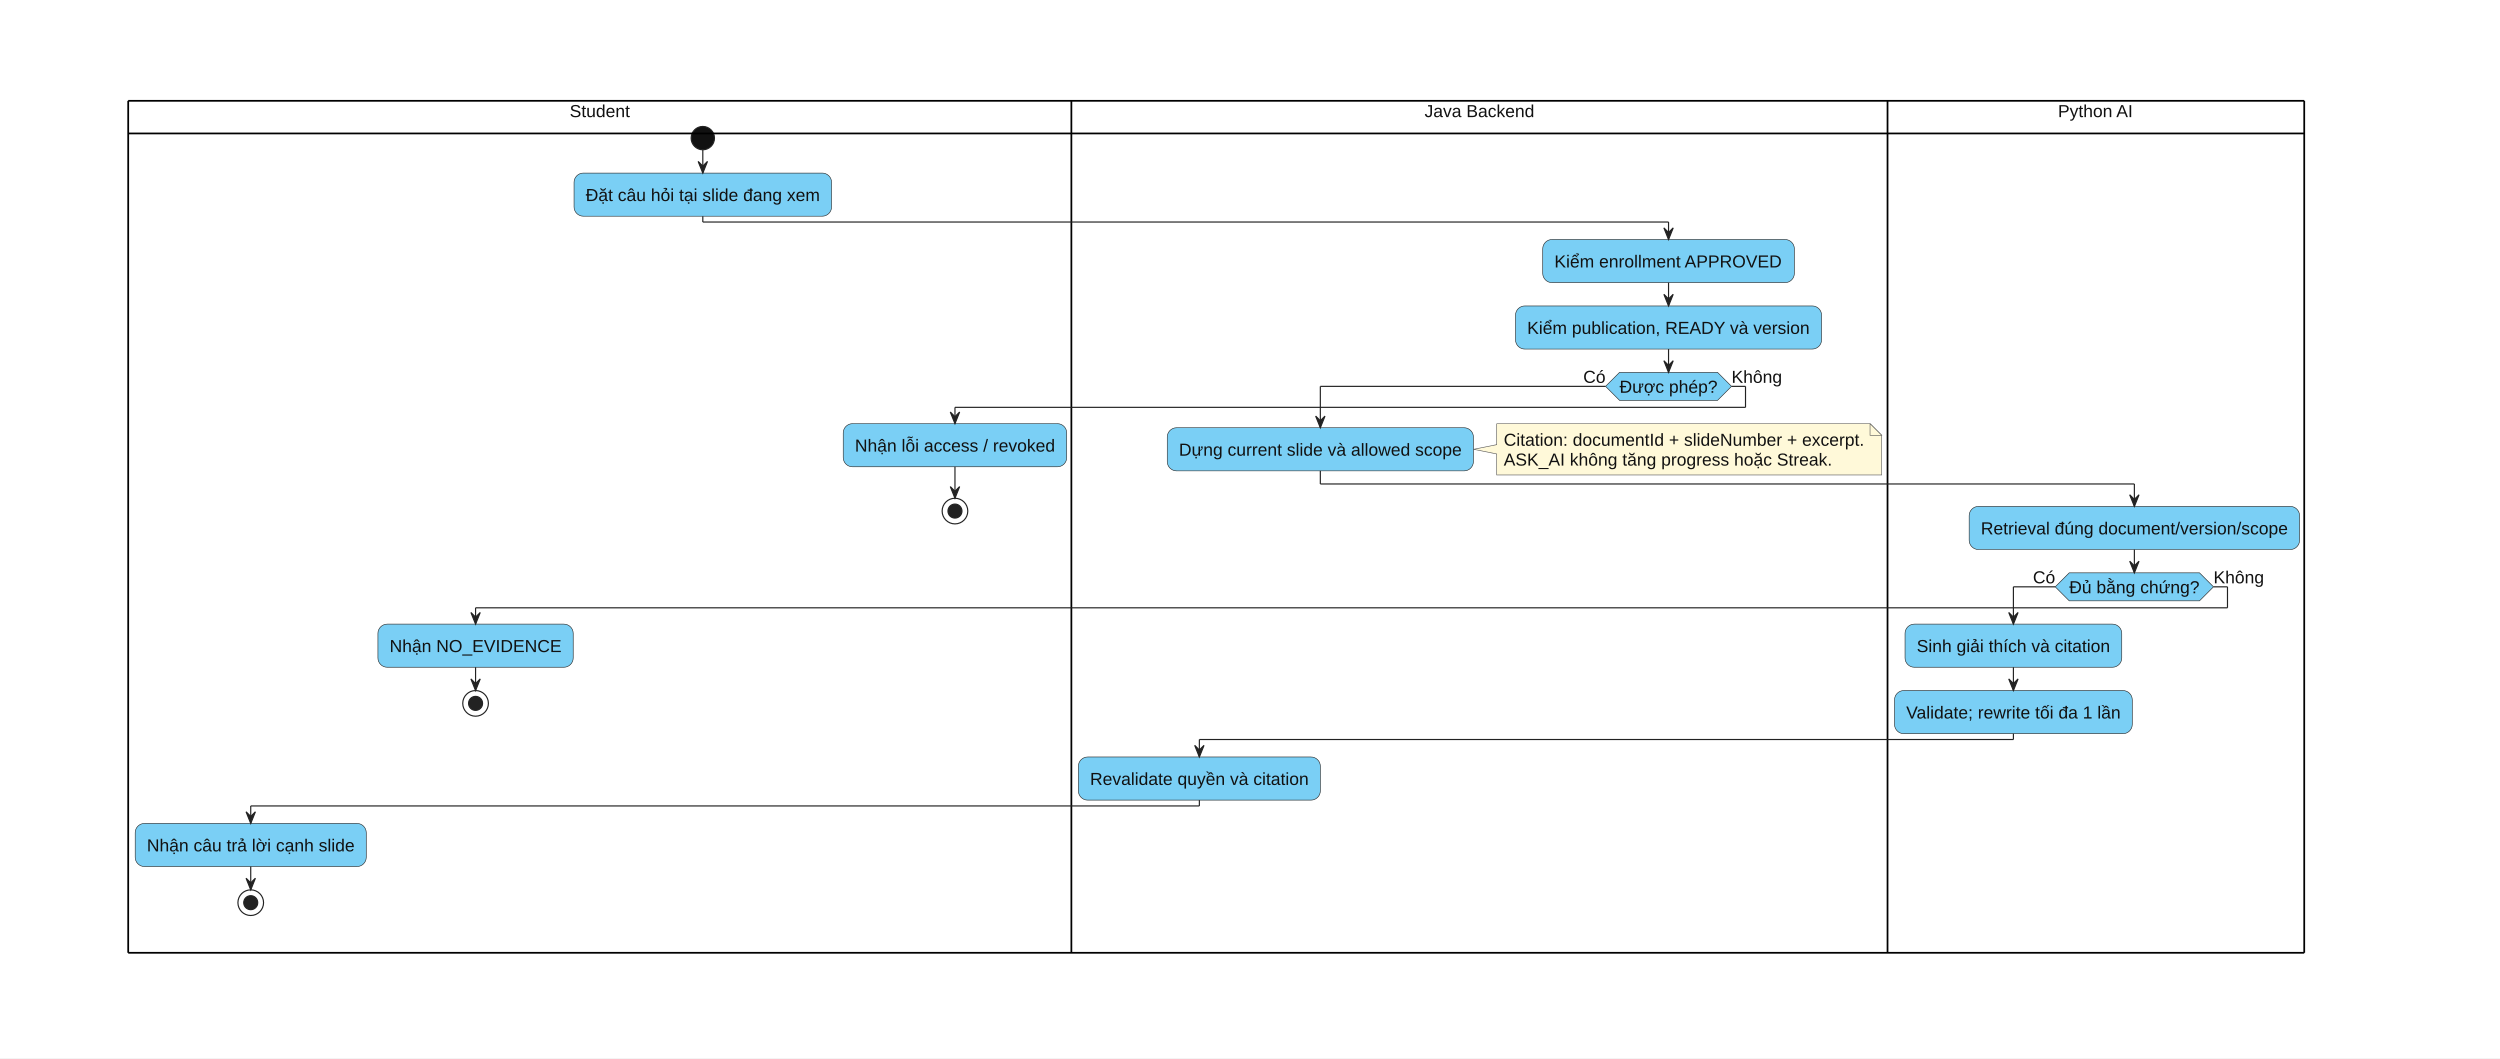
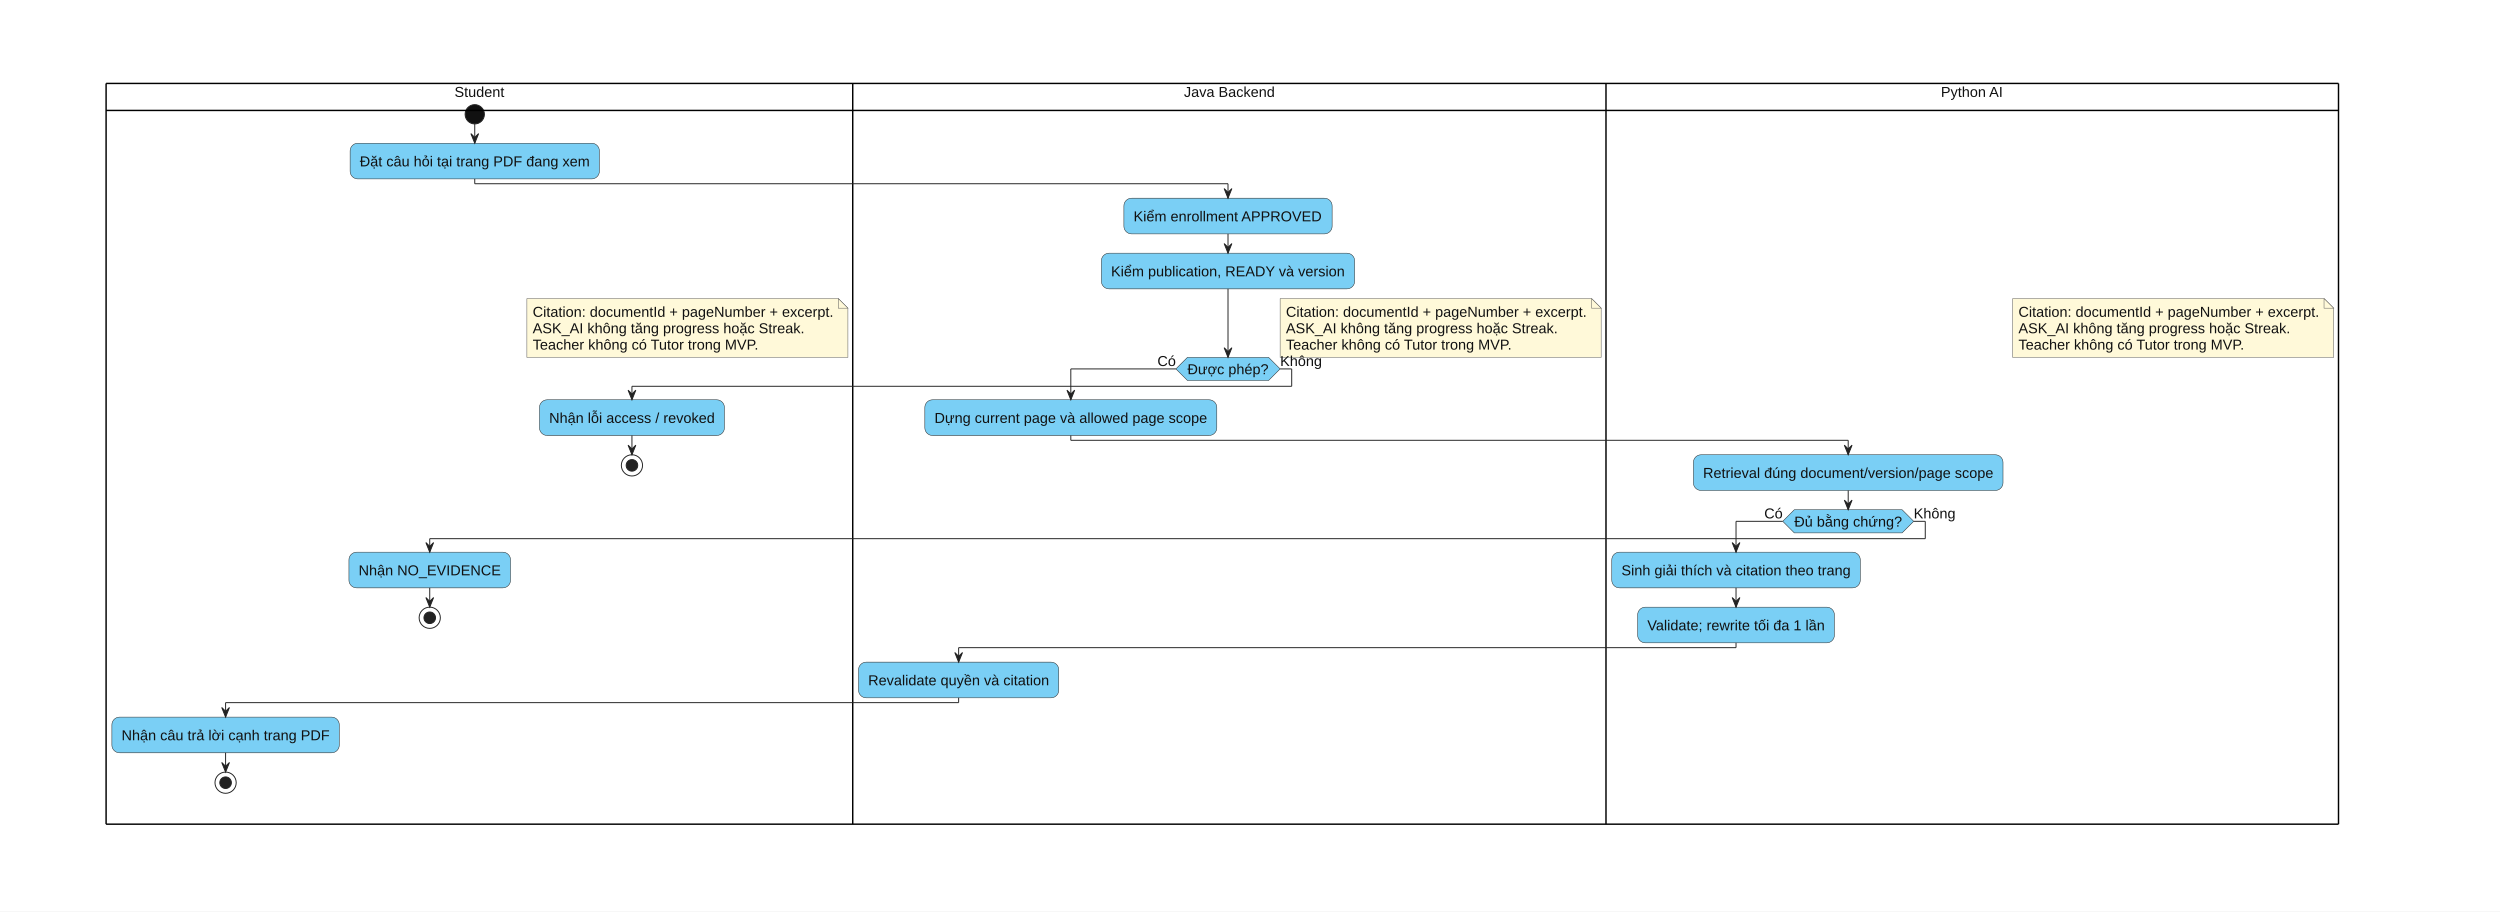
- <svg xmlns="http://www.w3.org/2000/svg" version="1.1" viewBox="-100 -80 2145 908" width="2145" height="908">
-   <rect x="-100" y="-80" width="2145" height="908" fill="#FFFFFF" />
+ <svg xmlns="http://www.w3.org/2000/svg" version="1.1" viewBox="-100 -80 2592 945" width="2592" height="945">
+   <rect x="-100" y="-80" width="2592" height="945" fill="#FFFFFF" />
  <defs />
  <g>
-     <rect x="10" y="6.50" width="1868.11" height="17" fill="#00000000" stroke="#00000000" stroke-width="1" />
-     <circle cx="503.01" cy="38.50" r="10" fill="#111111" stroke="#222222" stroke-width="1" />
-     <rect x="392.54" y="68.50" width="220.95" height="37" rx="8" ry="8" fill="#7ACFF5" stroke="#222222" stroke-width="0.50" />
-     <text x="402.54" y="92.50" font-size="15" fill="#111111" xml:space="preserve" style="white-space: pre" font-family="Arial">Đặt câu hỏi tại slide đang xem</text>
-     <rect x="16" y="626.50" width="198.26" height="37" rx="8" ry="8" fill="#7ACFF5" stroke="#222222" stroke-width="0.50" />
-     <text x="26" y="650.50" font-size="15" fill="#111111" xml:space="preserve" style="white-space: pre" font-family="Arial">Nhận câu trả lời cạnh slide</text>
-     <circle cx="115.13" cy="694.50" r="11" fill="#00000000" stroke="#222222" stroke-width="1" />
-     <circle cx="115.13" cy="694.50" r="6" fill="#222222" stroke="#222222" stroke-width="1" />
-     <rect x="224.26" y="455.50" width="167.55" height="37" rx="8" ry="8" fill="#7ACFF5" stroke="#222222" stroke-width="0.50" />
-     <text x="234.26" y="479.50" font-size="15" fill="#111111" xml:space="preserve" style="white-space: pre" font-family="Arial">Nhận NO_EVIDENCE</text>
-     <circle cx="308.04" cy="523.50" r="11" fill="#00000000" stroke="#222222" stroke-width="1" />
-     <circle cx="308.04" cy="523.50" r="6" fill="#222222" stroke="#222222" stroke-width="1" />
-     <rect x="623.49" y="283.50" width="191.75" height="37" rx="8" ry="8" fill="#7ACFF5" stroke="#222222" stroke-width="0.50" />
-     <text x="633.49" y="307.50" font-size="15" fill="#111111" xml:space="preserve" style="white-space: pre" font-family="Arial">Nhận lỗi access / revoked</text>
-     <circle cx="719.36" cy="358.50" r="11" fill="#00000000" stroke="#222222" stroke-width="1" />
-     <circle cx="719.36" cy="358.50" r="6" fill="#222222" stroke="#222222" stroke-width="1" />
-     <line x1="10" y1="6.50" x2="10" y2="737.50" stroke="#000000" stroke-width="1.50" />
-     <rect x="1223.66" y="125.50" width="215.90" height="37" rx="8" ry="8" fill="#7ACFF5" stroke="#222222" stroke-width="0.50" />
-     <text x="1233.66" y="149.50" font-size="15" fill="#111111" xml:space="preserve" style="white-space: pre" font-family="Arial">Kiểm enrollment APPROVED</text>
-     <rect x="1200.31" y="182.50" width="262.61" height="37" rx="8" ry="8" fill="#7ACFF5" stroke="#222222" stroke-width="0.50" />
-     <text x="1210.31" y="206.50" font-size="15" fill="#111111" xml:space="preserve" style="white-space: pre" font-family="Arial">Kiểm publication, READY và version</text>
-     <polygon points="1289.56,239.50 1373.65,239.50 1385.65,251.50 1373.65,263.50 1289.56,263.50 1277.56,251.50 1289.56,239.50" fill="#7ACFF5" stroke="#222222" stroke-width="0.50" />
-     <text x="1289.56" y="257" font-size="15" fill="#111111" xml:space="preserve" style="white-space: pre" font-family="Arial">Được phép?</text>
-     <text x="1258.39" y="248.50" font-size="15" fill="#111111" xml:space="preserve" style="white-space: pre" font-family="Arial">Có</text>
-     <text x="1385.65" y="248.50" font-size="15" fill="#111111" xml:space="preserve" style="white-space: pre" font-family="Arial">Không</text>
-     <path d="M1184.18,283.50 L1184.18,301.50 L1164.18,305.50 L1184.18,309.50 L1184.18,327.50 A0,0 0 0 0 1184.18,327.50 L1514.50,327.50 A0,0 0 0 0 1514.50,327.50 L1514.50,293.50 L1504.50,283.50 L1184.18,283.50 A0,0 0 0 0 1184.18,283.50" fill="#FFF9D9" stroke="#555555" stroke-width="0.50" />
-     <path d="M1504.50,283.50 L1504.50,293.50 L1514.50,293.50 L1504.50,283.50" fill="#FFF9D9" stroke="#555555" stroke-width="0.50" />
-     <text x="1190.18" y="302.50" font-size="15" fill="#111111" xml:space="preserve" style="white-space: pre" font-family="Arial">Citation: documentId + slideNumber + excerpt.</text>
-     <text x="1190.18" y="319.50" font-size="15" fill="#111111" xml:space="preserve" style="white-space: pre" font-family="Arial">ASK_AI không tăng progress hoặc Streak.</text>
-     <rect x="901.51" y="287" width="262.67" height="37" rx="8" ry="8" fill="#7ACFF5" stroke="#222222" stroke-width="0.50" />
-     <text x="911.51" y="311" font-size="15" fill="#111111" xml:space="preserve" style="white-space: pre" font-family="Arial">Dựng current slide và allowed scope</text>
-     <rect x="825.24" y="569.50" width="207.62" height="37" rx="8" ry="8" fill="#7ACFF5" stroke="#222222" stroke-width="0.50" />
-     <text x="835.24" y="593.50" font-size="15" fill="#111111" xml:space="preserve" style="white-space: pre" font-family="Arial">Revalidate quyền và citation</text>
-     <line x1="819.24" y1="6.50" x2="819.24" y2="737.50" stroke="#000000" stroke-width="1.50" />
-     <rect x="1589.55" y="354.50" width="283.48" height="37" rx="8" ry="8" fill="#7ACFF5" stroke="#222222" stroke-width="0.50" />
-     <text x="1599.55" y="378.50" font-size="15" fill="#111111" xml:space="preserve" style="white-space: pre" font-family="Arial">Retrieval đúng document/version/scope</text>
-     <polygon points="1675.39,411.50 1787.18,411.50 1799.18,423.50 1787.18,435.50 1675.39,435.50 1663.39,423.50 1675.39,411.50" fill="#7ACFF5" stroke="#222222" stroke-width="0.50" />
-     <text x="1675.39" y="429" font-size="15" fill="#111111" xml:space="preserve" style="white-space: pre" font-family="Arial">Đủ bằng chứng?</text>
-     <text x="1644.22" y="420.50" font-size="15" fill="#111111" xml:space="preserve" style="white-space: pre" font-family="Arial">Có</text>
-     <text x="1799.18" y="420.50" font-size="15" fill="#111111" xml:space="preserve" style="white-space: pre" font-family="Arial">Không</text>
-     <rect x="1534.53" y="455.50" width="185.93" height="37" rx="8" ry="8" fill="#7ACFF5" stroke="#222222" stroke-width="0.50" />
-     <text x="1544.53" y="479.50" font-size="15" fill="#111111" xml:space="preserve" style="white-space: pre" font-family="Arial">Sinh giải thích và citation</text>
-     <rect x="1525.50" y="512.50" width="203.99" height="37" rx="8" ry="8" fill="#7ACFF5" stroke="#222222" stroke-width="0.50" />
-     <text x="1535.50" y="536.50" font-size="15" fill="#111111" xml:space="preserve" style="white-space: pre" font-family="Arial">Validate; rewrite tối đa 1 lần</text>
-     <line x1="1519.50" y1="6.50" x2="1519.50" y2="737.50" stroke="#000000" stroke-width="1.50" />
-     <line x1="1877.03" y1="6.50" x2="1877.03" y2="737.50" stroke="#000000" stroke-width="1.50" />
-     <line x1="503.01" y1="48.50" x2="503.01" y2="68.50" stroke="#222222" stroke-width="1" />
-     <polygon points="499.01,58.50 503.01,68.50 507.01,58.50 503.01,62.50" fill="#222222" stroke="#222222" stroke-width="1" />
-     <line x1="115.13" y1="663.50" x2="115.13" y2="683.50" stroke="#222222" stroke-width="1" />
-     <polygon points="111.13,673.50 115.13,683.50 119.13,673.50 115.13,677.50" fill="#222222" stroke="#222222" stroke-width="1" />
-     <line x1="308.04" y1="492.50" x2="308.04" y2="512.50" stroke="#222222" stroke-width="1" />
-     <polygon points="304.04,502.50 308.04,512.50 312.04,502.50 308.04,506.50" fill="#222222" stroke="#222222" stroke-width="1" />
-     <line x1="719.36" y1="320.50" x2="719.36" y2="347.50" stroke="#222222" stroke-width="1" />
-     <polygon points="715.36,337.50 719.36,347.50 723.36,337.50 719.36,341.50" fill="#222222" stroke="#222222" stroke-width="1" />
-     <line x1="1331.61" y1="162.50" x2="1331.61" y2="182.50" stroke="#222222" stroke-width="1" />
-     <polygon points="1327.61,172.50 1331.61,182.50 1335.61,172.50 1331.61,176.50" fill="#222222" stroke="#222222" stroke-width="1" />
-     <line x1="1277.56" y1="251.50" x2="1032.84" y2="251.50" stroke="#222222" stroke-width="1" />
-     <line x1="1032.84" y1="251.50" x2="1032.84" y2="287" stroke="#222222" stroke-width="1" />
-     <polygon points="1028.84,277 1032.84,287 1036.84,277 1032.84,281" fill="#222222" stroke="#222222" stroke-width="1" />
-     <line x1="1331.61" y1="219.50" x2="1331.61" y2="239.50" stroke="#222222" stroke-width="1" />
-     <polygon points="1327.61,229.50 1331.61,239.50 1335.61,229.50 1331.61,233.50" fill="#222222" stroke="#222222" stroke-width="1" />
-     <line x1="1627.50" y1="492.50" x2="1627.50" y2="512.50" stroke="#222222" stroke-width="1" />
-     <polygon points="1623.50,502.50 1627.50,512.50 1631.50,502.50 1627.50,506.50" fill="#222222" stroke="#222222" stroke-width="1" />
-     <line x1="1663.39" y1="423.50" x2="1627.50" y2="423.50" stroke="#222222" stroke-width="1" />
-     <line x1="1627.50" y1="423.50" x2="1627.50" y2="455.50" stroke="#222222" stroke-width="1" />
-     <polygon points="1623.50,445.50 1627.50,455.50 1631.50,445.50 1627.50,449.50" fill="#222222" stroke="#222222" stroke-width="1" />
-     <line x1="1731.29" y1="391.50" x2="1731.29" y2="411.50" stroke="#222222" stroke-width="1" />
-     <polygon points="1727.29,401.50 1731.29,411.50 1735.29,401.50 1731.29,405.50" fill="#222222" stroke="#222222" stroke-width="1" />
-     <line x1="503.01" y1="105.50" x2="503.01" y2="110.50" stroke="#222222" stroke-width="1" />
-     <line x1="503.01" y1="110.50" x2="1331.61" y2="110.50" stroke="#222222" stroke-width="1" />
-     <line x1="1331.61" y1="110.50" x2="1331.61" y2="125.50" stroke="#222222" stroke-width="1" />
-     <polygon points="1327.61,115.50 1331.61,125.50 1335.61,115.50 1331.61,119.50" fill="#222222" stroke="#222222" stroke-width="1" />
-     <line x1="1032.84" y1="324" x2="1032.84" y2="335.25" stroke="#222222" stroke-width="1" />
-     <line x1="1032.84" y1="335.25" x2="1731.29" y2="335.25" stroke="#222222" stroke-width="1" />
-     <line x1="1731.29" y1="335.25" x2="1731.29" y2="354.50" stroke="#222222" stroke-width="1" />
-     <polygon points="1727.29,344.50 1731.29,354.50 1735.29,344.50 1731.29,348.50" fill="#222222" stroke="#222222" stroke-width="1" />
-     <line x1="1627.50" y1="549.50" x2="1627.50" y2="554.50" stroke="#222222" stroke-width="1" />
-     <line x1="1627.50" y1="554.50" x2="929.05" y2="554.50" stroke="#222222" stroke-width="1" />
-     <line x1="929.05" y1="554.50" x2="929.05" y2="569.50" stroke="#222222" stroke-width="1" />
-     <polygon points="925.05,559.50 929.05,569.50 933.05,559.50 929.05,563.50" fill="#222222" stroke="#222222" stroke-width="1" />
-     <line x1="929.05" y1="606.50" x2="929.05" y2="611.50" stroke="#222222" stroke-width="1" />
-     <line x1="929.05" y1="611.50" x2="115.13" y2="611.50" stroke="#222222" stroke-width="1" />
-     <line x1="115.13" y1="611.50" x2="115.13" y2="626.50" stroke="#222222" stroke-width="1" />
-     <polygon points="111.13,616.50 115.13,626.50 119.13,616.50 115.13,620.50" fill="#222222" stroke="#222222" stroke-width="1" />
-     <line x1="1799.18" y1="423.50" x2="1811.18" y2="423.50" stroke="#222222" stroke-width="1" />
-     <line x1="1811.18" y1="423.50" x2="1811.18" y2="441.50" stroke="#222222" stroke-width="1" />
-     <line x1="1811.18" y1="441.50" x2="308.04" y2="441.50" stroke="#222222" stroke-width="1" />
-     <line x1="308.04" y1="441.50" x2="308.04" y2="455.50" stroke="#222222" stroke-width="1" />
-     <polygon points="304.04,445.50 308.04,455.50 312.04,445.50 308.04,449.50" fill="#222222" stroke="#222222" stroke-width="1" />
-     <line x1="1385.65" y1="251.50" x2="1397.65" y2="251.50" stroke="#222222" stroke-width="1" />
-     <line x1="1397.65" y1="251.50" x2="1397.65" y2="269.50" stroke="#222222" stroke-width="1" />
-     <line x1="1397.65" y1="269.50" x2="719.36" y2="269.50" stroke="#222222" stroke-width="1" />
-     <line x1="719.36" y1="269.50" x2="719.36" y2="283.50" stroke="#222222" stroke-width="1" />
-     <polygon points="715.36,273.50 719.36,283.50 723.36,273.50 719.36,277.50" fill="#222222" stroke="#222222" stroke-width="1" />
-     <text x="388.77" y="20.50" font-size="15" fill="#111111" xml:space="preserve" style="white-space: pre" font-family="Arial">Student</text>
-     <text x="1122.26" y="20.50" font-size="15" fill="#111111" xml:space="preserve" style="white-space: pre" font-family="Arial">Java Backend</text>
-     <text x="1665.74" y="20.50" font-size="15" fill="#111111" xml:space="preserve" style="white-space: pre" font-family="Arial">Python AI</text>
+     <rect x="10" y="6.50" width="2315.65" height="17" fill="#00000000" stroke="#00000000" stroke-width="1" />
+     <circle cx="392.22" cy="38.50" r="10" fill="#111111" stroke="#222222" stroke-width="1" />
+     <rect x="263.00" y="68.50" width="258.45" height="37" rx="8" ry="8" fill="#7ACFF5" stroke="#222222" stroke-width="0.50" />
+     <text x="273.00" y="92.50" font-size="15" fill="#111111" xml:space="preserve" style="white-space: pre" font-family="Arial">Đặt câu hỏi tại trang PDF đang xem</text>
+     <path d="M446.27,229.50 L446.27,290.50 L779.11,290.50 L779.11,239.50 L769.11,229.50 L446.27,229.50" fill="#FFF9D9" stroke="#555555" stroke-width="0.50" />
+     <path d="M769.11,229.50 L769.11,239.50 L779.11,239.50 L769.11,229.50" fill="#FFF9D9" stroke="#555555" stroke-width="0.50" />
+     <text x="452.27" y="248.50" font-size="15" fill="#111111" xml:space="preserve" style="white-space: pre" font-family="Arial">Citation: documentId + pageNumber + excerpt.</text>
+     <text x="452.27" y="265.50" font-size="15" fill="#111111" xml:space="preserve" style="white-space: pre" font-family="Arial">ASK_AI không tăng progress hoặc Streak.</text>
+     <text x="452.27" y="282.50" font-size="15" fill="#111111" xml:space="preserve" style="white-space: pre" font-family="Arial">Teacher không có Tutor trong MVP.</text>
+     <rect x="16" y="663.50" width="235.77" height="37" rx="8" ry="8" fill="#7ACFF5" stroke="#222222" stroke-width="0.50" />
+     <text x="26" y="687.50" font-size="15" fill="#111111" xml:space="preserve" style="white-space: pre" font-family="Arial">Nhận câu trả lời cạnh trang PDF</text>
+     <circle cx="133.89" cy="731.50" r="11" fill="#00000000" stroke="#222222" stroke-width="1" />
+     <circle cx="133.89" cy="731.50" r="6" fill="#222222" stroke="#222222" stroke-width="1" />
+     <rect x="261.77" y="492.50" width="167.55" height="37" rx="8" ry="8" fill="#7ACFF5" stroke="#222222" stroke-width="0.50" />
+     <text x="271.77" y="516.50" font-size="15" fill="#111111" xml:space="preserve" style="white-space: pre" font-family="Arial">Nhận NO_EVIDENCE</text>
+     <circle cx="345.55" cy="560.50" r="11" fill="#00000000" stroke="#222222" stroke-width="1" />
+     <circle cx="345.55" cy="560.50" r="6" fill="#222222" stroke="#222222" stroke-width="1" />
+     <rect x="459.33" y="334.50" width="191.75" height="37" rx="8" ry="8" fill="#7ACFF5" stroke="#222222" stroke-width="0.50" />
+     <text x="469.33" y="358.50" font-size="15" fill="#111111" xml:space="preserve" style="white-space: pre" font-family="Arial">Nhận lỗi access / revoked</text>
+     <circle cx="555.20" cy="402.50" r="11" fill="#00000000" stroke="#222222" stroke-width="1" />
+     <circle cx="555.20" cy="402.50" r="6" fill="#222222" stroke="#222222" stroke-width="1" />
+     <line x1="10" y1="6.50" x2="10" y2="774.50" stroke="#000000" stroke-width="1.50" />
+     <rect x="1065.25" y="125.50" width="215.90" height="37" rx="8" ry="8" fill="#7ACFF5" stroke="#222222" stroke-width="0.50" />
+     <text x="1075.25" y="149.50" font-size="15" fill="#111111" xml:space="preserve" style="white-space: pre" font-family="Arial">Kiểm enrollment APPROVED</text>
+     <rect x="1041.90" y="182.50" width="262.61" height="37" rx="8" ry="8" fill="#7ACFF5" stroke="#222222" stroke-width="0.50" />
+     <text x="1051.90" y="206.50" font-size="15" fill="#111111" xml:space="preserve" style="white-space: pre" font-family="Arial">Kiểm publication, READY và version</text>
+     <path d="M1227.24,229.50 L1227.24,290.50 L1560.09,290.50 L1560.09,239.50 L1550.09,229.50 L1227.24,229.50" fill="#FFF9D9" stroke="#555555" stroke-width="0.50" />
+     <path d="M1550.09,229.50 L1550.09,239.50 L1560.09,239.50 L1550.09,229.50" fill="#FFF9D9" stroke="#555555" stroke-width="0.50" />
+     <text x="1233.24" y="248.50" font-size="15" fill="#111111" xml:space="preserve" style="white-space: pre" font-family="Arial">Citation: documentId + pageNumber + excerpt.</text>
+     <text x="1233.24" y="265.50" font-size="15" fill="#111111" xml:space="preserve" style="white-space: pre" font-family="Arial">ASK_AI không tăng progress hoặc Streak.</text>
+     <text x="1233.24" y="282.50" font-size="15" fill="#111111" xml:space="preserve" style="white-space: pre" font-family="Arial">Teacher không có Tutor trong MVP.</text>
+     <polygon points="1131.15,290.50 1215.24,290.50 1227.24,302.50 1215.24,314.50 1131.15,314.50 1119.15,302.50 1131.15,290.50" fill="#7ACFF5" stroke="#222222" stroke-width="0.50" />
+     <text x="1131.15" y="308" font-size="15" fill="#111111" xml:space="preserve" style="white-space: pre" font-family="Arial">Được phép?</text>
+     <text x="1099.98" y="299.50" font-size="15" fill="#111111" xml:space="preserve" style="white-space: pre" font-family="Arial">Có</text>
+     <text x="1227.24" y="299.50" font-size="15" fill="#111111" xml:space="preserve" style="white-space: pre" font-family="Arial">Không</text>
+     <rect x="858.86" y="334.50" width="302.72" height="37" rx="8" ry="8" fill="#7ACFF5" stroke="#222222" stroke-width="0.50" />
+     <text x="868.86" y="358.50" font-size="15" fill="#111111" xml:space="preserve" style="white-space: pre" font-family="Arial">Dựng current page và allowed page scope</text>
+     <rect x="790.11" y="606.50" width="207.62" height="37" rx="8" ry="8" fill="#7ACFF5" stroke="#222222" stroke-width="0.50" />
+     <text x="800.11" y="630.50" font-size="15" fill="#111111" xml:space="preserve" style="white-space: pre" font-family="Arial">Revalidate quyền và citation</text>
+     <line x1="784.11" y1="6.50" x2="784.11" y2="774.50" stroke="#000000" stroke-width="1.50" />
+     <path d="M1986.72,229.50 L1986.72,290.50 L2319.56,290.50 L2319.56,239.50 L2309.56,229.50 L1986.72,229.50" fill="#FFF9D9" stroke="#555555" stroke-width="0.50" />
+     <path d="M2309.56,229.50 L2309.56,239.50 L2319.56,239.50 L2309.56,229.50" fill="#FFF9D9" stroke="#555555" stroke-width="0.50" />
+     <text x="1992.72" y="248.50" font-size="15" fill="#111111" xml:space="preserve" style="white-space: pre" font-family="Arial">Citation: documentId + pageNumber + excerpt.</text>
+     <text x="1992.72" y="265.50" font-size="15" fill="#111111" xml:space="preserve" style="white-space: pre" font-family="Arial">ASK_AI không tăng progress hoặc Streak.</text>
+     <text x="1992.72" y="282.50" font-size="15" fill="#111111" xml:space="preserve" style="white-space: pre" font-family="Arial">Teacher không có Tutor trong MVP.</text>
+     <rect x="1655.70" y="391.50" width="321.02" height="37" rx="8" ry="8" fill="#7ACFF5" stroke="#222222" stroke-width="0.50" />
+     <text x="1665.70" y="415.50" font-size="15" fill="#111111" xml:space="preserve" style="white-space: pre" font-family="Arial">Retrieval đúng document/version/page scope</text>
+     <polygon points="1760.32,448.50 1872.11,448.50 1884.11,460.50 1872.11,472.50 1760.32,472.50 1748.32,460.50 1760.32,448.50" fill="#7ACFF5" stroke="#222222" stroke-width="0.50" />
+     <text x="1760.32" y="466" font-size="15" fill="#111111" xml:space="preserve" style="white-space: pre" font-family="Arial">Đủ bằng chứng?</text>
+     <text x="1729.14" y="457.50" font-size="15" fill="#111111" xml:space="preserve" style="white-space: pre" font-family="Arial">Có</text>
+     <text x="1884.11" y="457.50" font-size="15" fill="#111111" xml:space="preserve" style="white-space: pre" font-family="Arial">Không</text>
+     <rect x="1571.09" y="492.50" width="257.65" height="37" rx="8" ry="8" fill="#7ACFF5" stroke="#222222" stroke-width="0.50" />
+     <text x="1581.09" y="516.50" font-size="15" fill="#111111" xml:space="preserve" style="white-space: pre" font-family="Arial">Sinh giải thích và citation theo trang</text>
+     <rect x="1597.92" y="549.50" width="203.99" height="37" rx="8" ry="8" fill="#7ACFF5" stroke="#222222" stroke-width="0.50" />
+     <text x="1607.92" y="573.50" font-size="15" fill="#111111" xml:space="preserve" style="white-space: pre" font-family="Arial">Validate; rewrite tối đa 1 lần</text>
+     <line x1="1565.09" y1="6.50" x2="1565.09" y2="774.50" stroke="#000000" stroke-width="1.50" />
+     <line x1="2324.56" y1="6.50" x2="2324.56" y2="774.50" stroke="#000000" stroke-width="1.50" />
+     <line x1="392.22" y1="48.50" x2="392.22" y2="68.50" stroke="#222222" stroke-width="1" />
+     <polygon points="388.22,58.50 392.22,68.50 396.22,58.50 392.22,62.50" fill="#222222" stroke="#222222" stroke-width="1" />
+     <line x1="133.89" y1="700.50" x2="133.89" y2="720.50" stroke="#222222" stroke-width="1" />
+     <polygon points="129.89,710.50 133.89,720.50 137.89,710.50 133.89,714.50" fill="#222222" stroke="#222222" stroke-width="1" />
+     <line x1="345.55" y1="529.50" x2="345.55" y2="549.50" stroke="#222222" stroke-width="1" />
+     <polygon points="341.55,539.50 345.55,549.50 349.55,539.50 345.55,543.50" fill="#222222" stroke="#222222" stroke-width="1" />
+     <line x1="555.20" y1="371.50" x2="555.20" y2="391.50" stroke="#222222" stroke-width="1" />
+     <polygon points="551.20,381.50 555.20,391.50 559.20,381.50 555.20,385.50" fill="#222222" stroke="#222222" stroke-width="1" />
+     <line x1="1173.20" y1="162.50" x2="1173.20" y2="182.50" stroke="#222222" stroke-width="1" />
+     <polygon points="1169.20,172.50 1173.20,182.50 1177.20,172.50 1173.20,176.50" fill="#222222" stroke="#222222" stroke-width="1" />
+     <line x1="1119.15" y1="302.50" x2="1010.22" y2="302.50" stroke="#222222" stroke-width="1" />
+     <line x1="1010.22" y1="302.50" x2="1010.22" y2="334.50" stroke="#222222" stroke-width="1" />
+     <polygon points="1006.22,324.50 1010.22,334.50 1014.22,324.50 1010.22,328.50" fill="#222222" stroke="#222222" stroke-width="1" />
+     <line x1="1173.20" y1="219.50" x2="1173.20" y2="290.50" stroke="#222222" stroke-width="1" />
+     <polygon points="1169.20,280.50 1173.20,290.50 1177.20,280.50 1173.20,284.50" fill="#222222" stroke="#222222" stroke-width="1" />
+     <line x1="1699.91" y1="529.50" x2="1699.91" y2="549.50" stroke="#222222" stroke-width="1" />
+     <polygon points="1695.91,539.50 1699.91,549.50 1703.91,539.50 1699.91,543.50" fill="#222222" stroke="#222222" stroke-width="1" />
+     <line x1="1748.32" y1="460.50" x2="1699.91" y2="460.50" stroke="#222222" stroke-width="1" />
+     <line x1="1699.91" y1="460.50" x2="1699.91" y2="492.50" stroke="#222222" stroke-width="1" />
+     <polygon points="1695.91,482.50 1699.91,492.50 1703.91,482.50 1699.91,486.50" fill="#222222" stroke="#222222" stroke-width="1" />
+     <line x1="1816.21" y1="428.50" x2="1816.21" y2="448.50" stroke="#222222" stroke-width="1" />
+     <polygon points="1812.21,438.50 1816.21,448.50 1820.21,438.50 1816.21,442.50" fill="#222222" stroke="#222222" stroke-width="1" />
+     <line x1="392.22" y1="105.50" x2="392.22" y2="110.50" stroke="#222222" stroke-width="1" />
+     <line x1="392.22" y1="110.50" x2="1173.20" y2="110.50" stroke="#222222" stroke-width="1" />
+     <line x1="1173.20" y1="110.50" x2="1173.20" y2="125.50" stroke="#222222" stroke-width="1" />
+     <polygon points="1169.20,115.50 1173.20,125.50 1177.20,115.50 1173.20,119.50" fill="#222222" stroke="#222222" stroke-width="1" />
+     <line x1="1010.22" y1="371.50" x2="1010.22" y2="376.50" stroke="#222222" stroke-width="1" />
+     <line x1="1010.22" y1="376.50" x2="1816.21" y2="376.50" stroke="#222222" stroke-width="1" />
+     <line x1="1816.21" y1="376.50" x2="1816.21" y2="391.50" stroke="#222222" stroke-width="1" />
+     <polygon points="1812.21,381.50 1816.21,391.50 1820.21,381.50 1816.21,385.50" fill="#222222" stroke="#222222" stroke-width="1" />
+     <line x1="1699.91" y1="586.50" x2="1699.91" y2="591.50" stroke="#222222" stroke-width="1" />
+     <line x1="1699.91" y1="591.50" x2="893.92" y2="591.50" stroke="#222222" stroke-width="1" />
+     <line x1="893.92" y1="591.50" x2="893.92" y2="606.50" stroke="#222222" stroke-width="1" />
+     <polygon points="889.92,596.50 893.92,606.50 897.92,596.50 893.92,600.50" fill="#222222" stroke="#222222" stroke-width="1" />
+     <line x1="893.92" y1="643.50" x2="893.92" y2="648.50" stroke="#222222" stroke-width="1" />
+     <line x1="893.92" y1="648.50" x2="133.89" y2="648.50" stroke="#222222" stroke-width="1" />
+     <line x1="133.89" y1="648.50" x2="133.89" y2="663.50" stroke="#222222" stroke-width="1" />
+     <polygon points="129.89,653.50 133.89,663.50 137.89,653.50 133.89,657.50" fill="#222222" stroke="#222222" stroke-width="1" />
+     <line x1="1884.11" y1="460.50" x2="1896.11" y2="460.50" stroke="#222222" stroke-width="1" />
+     <line x1="1896.11" y1="460.50" x2="1896.11" y2="478.50" stroke="#222222" stroke-width="1" />
+     <line x1="1896.11" y1="478.50" x2="345.55" y2="478.50" stroke="#222222" stroke-width="1" />
+     <line x1="345.55" y1="478.50" x2="345.55" y2="492.50" stroke="#222222" stroke-width="1" />
+     <polygon points="341.55,482.50 345.55,492.50 349.55,482.50 345.55,486.50" fill="#222222" stroke="#222222" stroke-width="1" />
+     <line x1="1227.24" y1="302.50" x2="1239.24" y2="302.50" stroke="#222222" stroke-width="1" />
+     <line x1="1239.24" y1="302.50" x2="1239.24" y2="320.50" stroke="#222222" stroke-width="1" />
+     <line x1="1239.24" y1="320.50" x2="555.20" y2="320.50" stroke="#222222" stroke-width="1" />
+     <line x1="555.20" y1="320.50" x2="555.20" y2="334.50" stroke="#222222" stroke-width="1" />
+     <polygon points="551.20,324.50 555.20,334.50 559.20,324.50 555.20,328.50" fill="#222222" stroke="#222222" stroke-width="1" />
+     <text x="371.20" y="20.50" font-size="15" fill="#111111" xml:space="preserve" style="white-space: pre" font-family="Arial">Student</text>
+     <text x="1127.49" y="20.50" font-size="15" fill="#111111" xml:space="preserve" style="white-space: pre" font-family="Arial">Java Backend</text>
+     <text x="1912.31" y="20.50" font-size="15" fill="#111111" xml:space="preserve" style="white-space: pre" font-family="Arial">Python AI</text>
  </g>
  <g data-activity-frame="true" fill="none" stroke="#000000" stroke-width="1.50">
-     <line x1="10" y1="6.5" x2="1877.03" y2="6.5" />
-     <line x1="10" y1="34.5" x2="1877.03" y2="34.5" />
-     <line x1="10" y1="737.5" x2="1877.03" y2="737.5" />
+     <line x1="10" y1="6.5" x2="2324.56" y2="6.5" />
+     <line x1="10" y1="34.5" x2="2324.56" y2="34.5" />
+     <line x1="10" y1="774.5" x2="2324.56" y2="774.5" />
  </g>
</svg>
